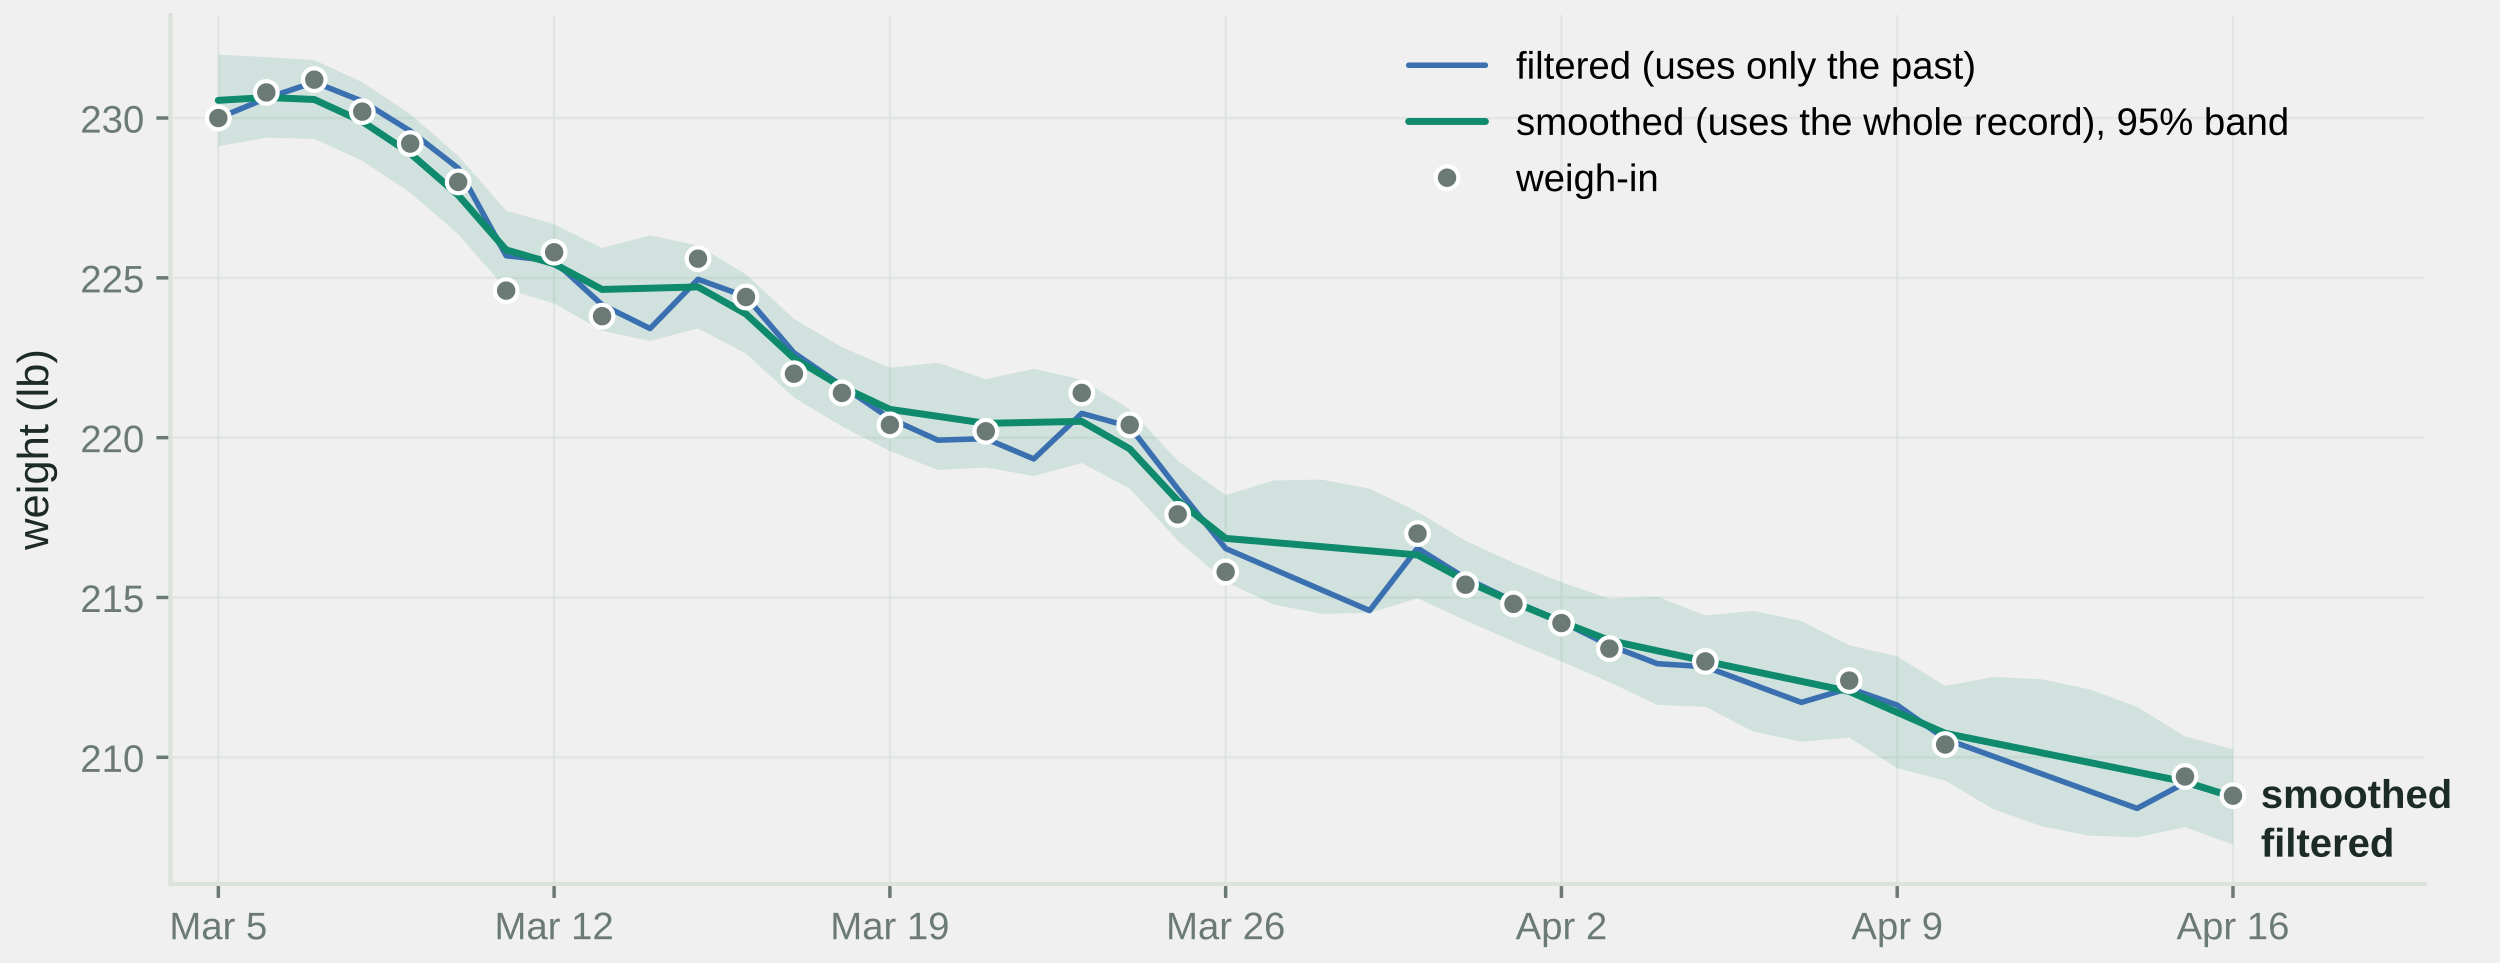
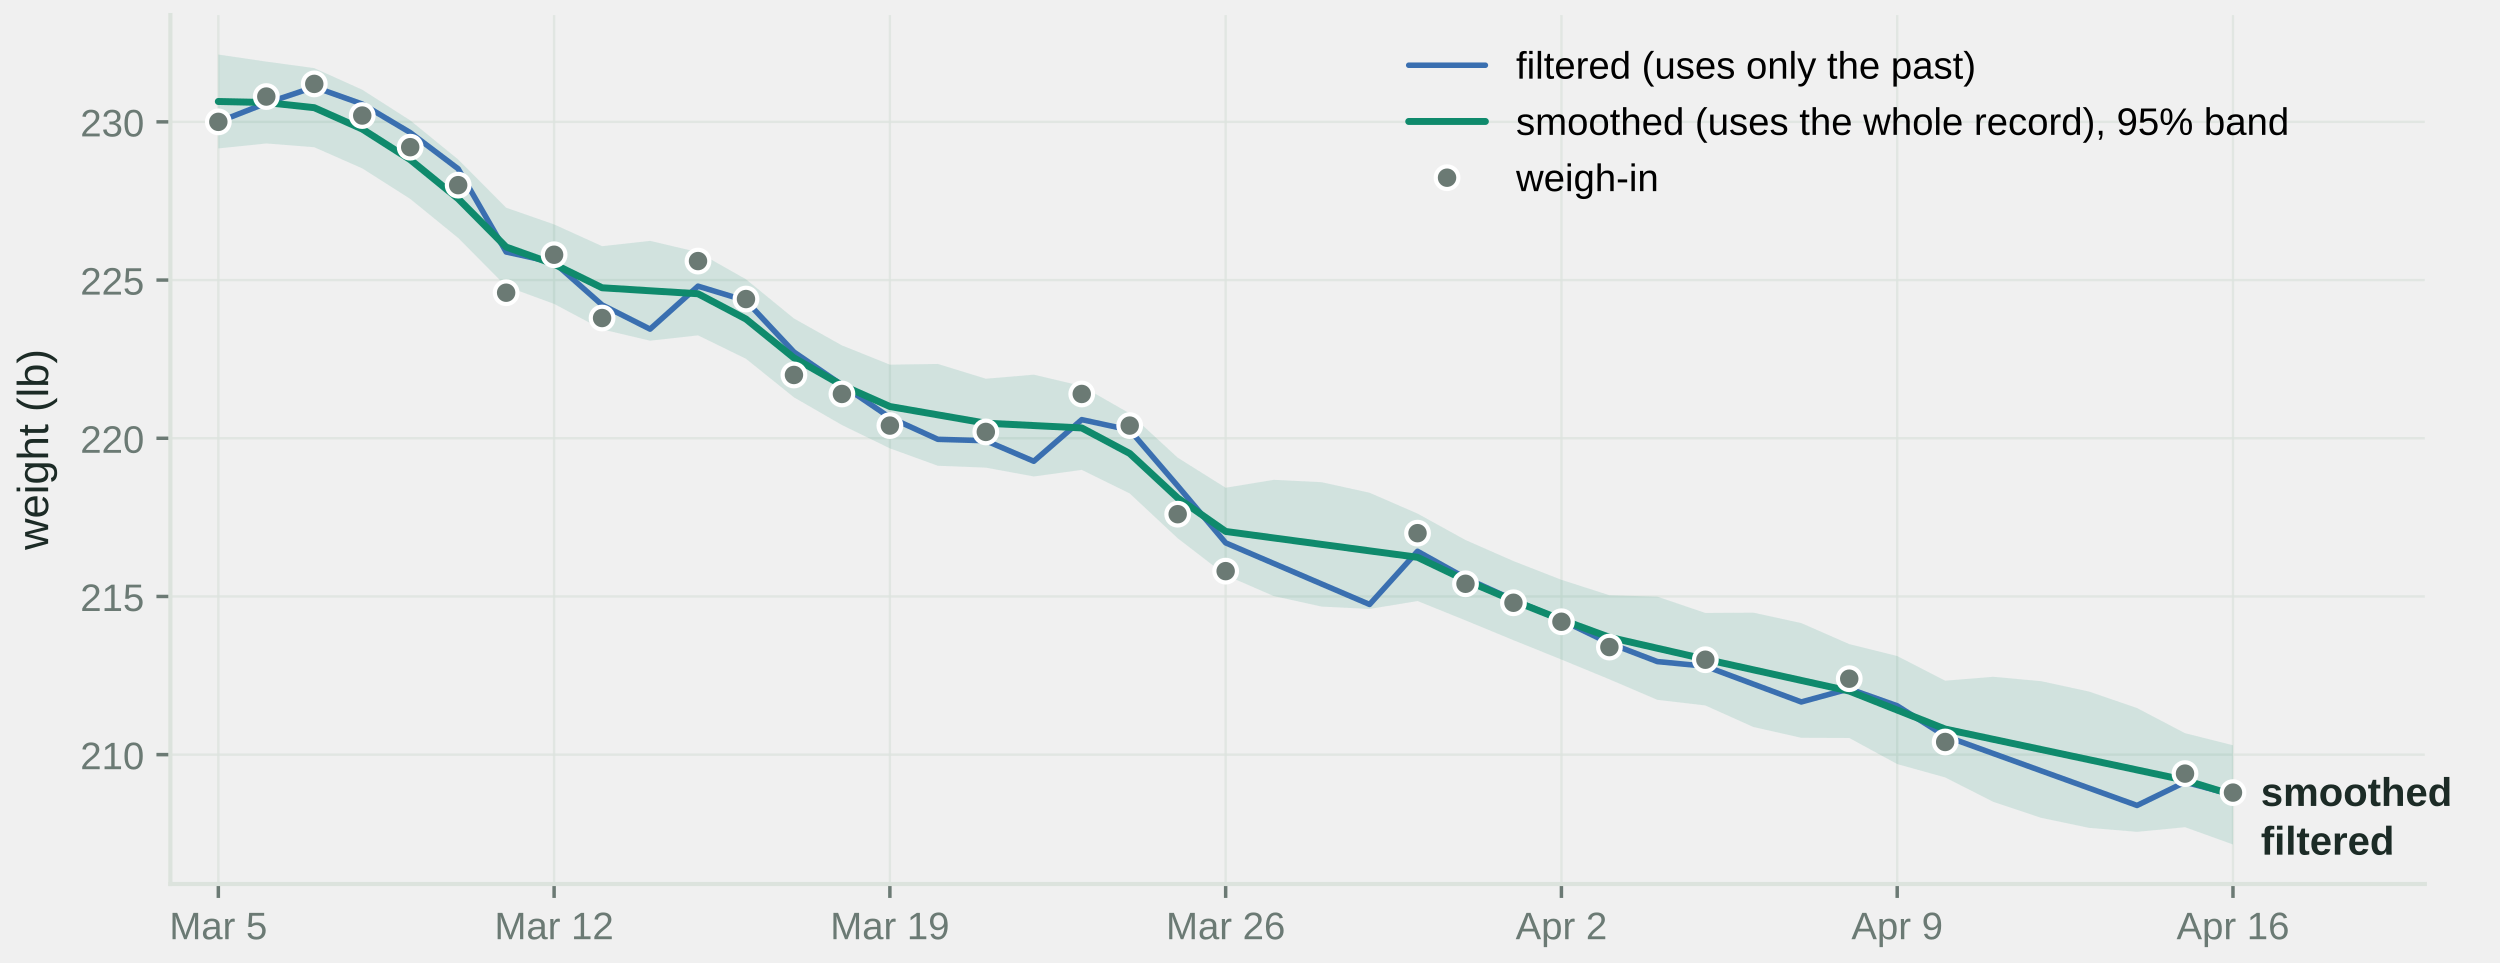
<svg xmlns="http://www.w3.org/2000/svg" xmlns:xlink="http://www.w3.org/1999/xlink" width="717.771pt" height="276.266pt" viewBox="0 0 717.771 276.266" version="1.1">
  <defs>
    <style type="text/css">*{stroke-linejoin: round; stroke-linecap: butt}</style>
  </defs>
  <g id="figure_1">
    <g id="patch_1">
      <path d="M 0 276.266  L 717.771 276.266  L 717.771 0  L 0 0  L 0 276.266  z " style="fill: none" />
    </g>
    <g id="axes_1">
      <g id="patch_2">
        <path d="M 48.914 253.8  L 696.194 253.8  L 696.194 4.32  L 48.914 4.32  L 48.914 253.8  z " style="fill: none" />
      </g>
      <g id="matplotlib.axis_1">
        <g id="xtick_1">
          <g id="line2d_1">
-             <path d="M 62.686 253.8  L 62.686 4.32  " clip-path="url(#pcabc08ba5e)" style="fill: none; stroke: #dce3dd; stroke-opacity: 0.75; stroke-width: 0.7; stroke-linecap: round" />
+             <path d="M 62.686 253.8  L 62.686 4.32  " clip-path="url(#p9143833b2d)" style="fill: none; stroke: #dce3dd; stroke-opacity: 0.75; stroke-width: 0.7; stroke-linecap: round" />
          </g>
          <g id="line2d_2">
            <defs>
-               <path id="m4fa3546e5b" d="M 0 0  L 0 4  " style="stroke: #6b7a74" />
+               <path id="md424fdc2ee" d="M 0 0  L 0 4  " style="stroke: #6b7a74" />
            </defs>
            <g>
-               <use xlink:href="#m4fa3546e5b" x="62.686" y="253.8" style="fill: #6b7a74; stroke: #6b7a74" />
+               <use xlink:href="#md424fdc2ee" x="62.686" y="253.8" style="fill: #6b7a74; stroke: #6b7a74" />
            </g>
          </g>
          <g id="text_1">
            <text style="font-size: 11px; font-family: 'Source Sans Pro', 'Source Sans 3', 'Helvetica Neue', 'Arial', 'DejaVu Sans', sans-serif; text-anchor: middle; fill: #6b7a74" x="62.686" y="269.658" transform="rotate(-0 62.68582 269.6583)">Mar 5</text>
          </g>
        </g>
        <g id="xtick_2">
          <g id="line2d_3">
-             <path d="M 159.089 253.8  L 159.089 4.32  " clip-path="url(#pcabc08ba5e)" style="fill: none; stroke: #dce3dd; stroke-opacity: 0.75; stroke-width: 0.7; stroke-linecap: round" />
+             <path d="M 159.089 253.8  L 159.089 4.32  " clip-path="url(#p9143833b2d)" style="fill: none; stroke: #dce3dd; stroke-opacity: 0.75; stroke-width: 0.7; stroke-linecap: round" />
          </g>
          <g id="line2d_4">
            <g>
-               <use xlink:href="#m4fa3546e5b" x="159.089" y="253.8" style="fill: #6b7a74; stroke: #6b7a74" />
+               <use xlink:href="#md424fdc2ee" x="159.089" y="253.8" style="fill: #6b7a74; stroke: #6b7a74" />
            </g>
          </g>
          <g id="text_2">
            <text style="font-size: 11px; font-family: 'Source Sans Pro', 'Source Sans 3', 'Helvetica Neue', 'Arial', 'DejaVu Sans', sans-serif; text-anchor: middle; fill: #6b7a74" x="159.089" y="269.658" transform="rotate(-0 159.0892 269.6583)">Mar 12</text>
          </g>
        </g>
        <g id="xtick_3">
          <g id="line2d_5">
-             <path d="M 255.493 253.8  L 255.493 4.32  " clip-path="url(#pcabc08ba5e)" style="fill: none; stroke: #dce3dd; stroke-opacity: 0.75; stroke-width: 0.7; stroke-linecap: round" />
+             <path d="M 255.493 253.8  L 255.493 4.32  " clip-path="url(#p9143833b2d)" style="fill: none; stroke: #dce3dd; stroke-opacity: 0.75; stroke-width: 0.7; stroke-linecap: round" />
          </g>
          <g id="line2d_6">
            <g>
-               <use xlink:href="#m4fa3546e5b" x="255.493" y="253.8" style="fill: #6b7a74; stroke: #6b7a74" />
+               <use xlink:href="#md424fdc2ee" x="255.493" y="253.8" style="fill: #6b7a74; stroke: #6b7a74" />
            </g>
          </g>
          <g id="text_3">
            <text style="font-size: 11px; font-family: 'Source Sans Pro', 'Source Sans 3', 'Helvetica Neue', 'Arial', 'DejaVu Sans', sans-serif; text-anchor: middle; fill: #6b7a74" x="255.493" y="269.658" transform="rotate(-0 255.4926 269.6583)">Mar 19</text>
          </g>
        </g>
        <g id="xtick_4">
          <g id="line2d_7">
-             <path d="M 351.896 253.8  L 351.896 4.32  " clip-path="url(#pcabc08ba5e)" style="fill: none; stroke: #dce3dd; stroke-opacity: 0.75; stroke-width: 0.7; stroke-linecap: round" />
+             <path d="M 351.896 253.8  L 351.896 4.32  " clip-path="url(#p9143833b2d)" style="fill: none; stroke: #dce3dd; stroke-opacity: 0.75; stroke-width: 0.7; stroke-linecap: round" />
          </g>
          <g id="line2d_8">
            <g>
-               <use xlink:href="#m4fa3546e5b" x="351.896" y="253.8" style="fill: #6b7a74; stroke: #6b7a74" />
+               <use xlink:href="#md424fdc2ee" x="351.896" y="253.8" style="fill: #6b7a74; stroke: #6b7a74" />
            </g>
          </g>
          <g id="text_4">
            <text style="font-size: 11px; font-family: 'Source Sans Pro', 'Source Sans 3', 'Helvetica Neue', 'Arial', 'DejaVu Sans', sans-serif; text-anchor: middle; fill: #6b7a74" x="351.896" y="269.658" transform="rotate(-0 351.896 269.6583)">Mar 26</text>
          </g>
        </g>
        <g id="xtick_5">
          <g id="line2d_9">
-             <path d="M 448.299 253.8  L 448.299 4.32  " clip-path="url(#pcabc08ba5e)" style="fill: none; stroke: #dce3dd; stroke-opacity: 0.75; stroke-width: 0.7; stroke-linecap: round" />
+             <path d="M 448.299 253.8  L 448.299 4.32  " clip-path="url(#p9143833b2d)" style="fill: none; stroke: #dce3dd; stroke-opacity: 0.75; stroke-width: 0.7; stroke-linecap: round" />
          </g>
          <g id="line2d_10">
            <g>
-               <use xlink:href="#m4fa3546e5b" x="448.299" y="253.8" style="fill: #6b7a74; stroke: #6b7a74" />
+               <use xlink:href="#md424fdc2ee" x="448.299" y="253.8" style="fill: #6b7a74; stroke: #6b7a74" />
            </g>
          </g>
          <g id="text_5">
            <text style="font-size: 11px; font-family: 'Source Sans Pro', 'Source Sans 3', 'Helvetica Neue', 'Arial', 'DejaVu Sans', sans-serif; text-anchor: middle; fill: #6b7a74" x="448.299" y="269.658" transform="rotate(-0 448.2994 269.6583)">Apr 2</text>
          </g>
        </g>
        <g id="xtick_6">
          <g id="line2d_11">
-             <path d="M 544.703 253.8  L 544.703 4.32  " clip-path="url(#pcabc08ba5e)" style="fill: none; stroke: #dce3dd; stroke-opacity: 0.75; stroke-width: 0.7; stroke-linecap: round" />
+             <path d="M 544.703 253.8  L 544.703 4.32  " clip-path="url(#p9143833b2d)" style="fill: none; stroke: #dce3dd; stroke-opacity: 0.75; stroke-width: 0.7; stroke-linecap: round" />
          </g>
          <g id="line2d_12">
            <g>
-               <use xlink:href="#m4fa3546e5b" x="544.703" y="253.8" style="fill: #6b7a74; stroke: #6b7a74" />
+               <use xlink:href="#md424fdc2ee" x="544.703" y="253.8" style="fill: #6b7a74; stroke: #6b7a74" />
            </g>
          </g>
          <g id="text_6">
            <text style="font-size: 11px; font-family: 'Source Sans Pro', 'Source Sans 3', 'Helvetica Neue', 'Arial', 'DejaVu Sans', sans-serif; text-anchor: middle; fill: #6b7a74" x="544.703" y="269.658" transform="rotate(-0 544.7028 269.6583)">Apr 9</text>
          </g>
        </g>
        <g id="xtick_7">
          <g id="line2d_13">
-             <path d="M 641.106 253.8  L 641.106 4.32  " clip-path="url(#pcabc08ba5e)" style="fill: none; stroke: #dce3dd; stroke-opacity: 0.75; stroke-width: 0.7; stroke-linecap: round" />
+             <path d="M 641.106 253.8  L 641.106 4.32  " clip-path="url(#p9143833b2d)" style="fill: none; stroke: #dce3dd; stroke-opacity: 0.75; stroke-width: 0.7; stroke-linecap: round" />
          </g>
          <g id="line2d_14">
            <g>
-               <use xlink:href="#m4fa3546e5b" x="641.106" y="253.8" style="fill: #6b7a74; stroke: #6b7a74" />
+               <use xlink:href="#md424fdc2ee" x="641.106" y="253.8" style="fill: #6b7a74; stroke: #6b7a74" />
            </g>
          </g>
          <g id="text_7">
            <text style="font-size: 11px; font-family: 'Source Sans Pro', 'Source Sans 3', 'Helvetica Neue', 'Arial', 'DejaVu Sans', sans-serif; text-anchor: middle; fill: #6b7a74" x="641.106" y="269.658" transform="rotate(-0 641.1062 269.6583)">Apr 16</text>
          </g>
        </g>
      </g>
      <g id="matplotlib.axis_2">
        <g id="ytick_1">
          <g id="line2d_15">
-             <path d="M 48.914 217.428  L 696.194 217.428  " clip-path="url(#pcabc08ba5e)" style="fill: none; stroke: #dce3dd; stroke-opacity: 0.75; stroke-width: 0.7; stroke-linecap: round" />
+             <path d="M 48.914 216.662  L 696.194 216.662  " clip-path="url(#p9143833b2d)" style="fill: none; stroke: #dce3dd; stroke-opacity: 0.75; stroke-width: 0.7; stroke-linecap: round" />
          </g>
          <g id="line2d_16">
            <defs>
-               <path id="ma4ef53ad80" d="M 0 0  L -4 0  " style="stroke: #6b7a74" />
+               <path id="m24bad611d4" d="M 0 0  L -4 0  " style="stroke: #6b7a74" />
            </defs>
            <g>
-               <use xlink:href="#ma4ef53ad80" x="48.914" y="217.428" style="fill: #6b7a74; stroke: #6b7a74" />
+               <use xlink:href="#m24bad611d4" x="48.914" y="216.662" style="fill: #6b7a74; stroke: #6b7a74" />
            </g>
          </g>
          <g id="text_8">
-             <text style="font-size: 11px; font-family: 'Source Sans Pro', 'Source Sans 3', 'Helvetica Neue', 'Arial', 'DejaVu Sans', sans-serif; text-anchor: end; fill: #6b7a74" x="41.414" y="221.607" transform="rotate(-0 41.41391 221.6073)">210</text>
+             <text style="font-size: 11px; font-family: 'Source Sans Pro', 'Source Sans 3', 'Helvetica Neue', 'Arial', 'DejaVu Sans', sans-serif; text-anchor: end; fill: #6b7a74" x="41.414" y="220.841" transform="rotate(-0 41.41391 220.8414)">210</text>
          </g>
        </g>
        <g id="ytick_2">
          <g id="line2d_17">
-             <path d="M 48.914 171.542  L 696.194 171.542  " clip-path="url(#pcabc08ba5e)" style="fill: none; stroke: #dce3dd; stroke-opacity: 0.75; stroke-width: 0.7; stroke-linecap: round" />
+             <path d="M 48.914 171.244  L 696.194 171.244  " clip-path="url(#p9143833b2d)" style="fill: none; stroke: #dce3dd; stroke-opacity: 0.75; stroke-width: 0.7; stroke-linecap: round" />
          </g>
          <g id="line2d_18">
            <g>
-               <use xlink:href="#ma4ef53ad80" x="48.914" y="171.542" style="fill: #6b7a74; stroke: #6b7a74" />
+               <use xlink:href="#m24bad611d4" x="48.914" y="171.244" style="fill: #6b7a74; stroke: #6b7a74" />
            </g>
          </g>
          <g id="text_9">
-             <text style="font-size: 11px; font-family: 'Source Sans Pro', 'Source Sans 3', 'Helvetica Neue', 'Arial', 'DejaVu Sans', sans-serif; text-anchor: end; fill: #6b7a74" x="41.414" y="175.721" transform="rotate(-0 41.41391 175.7212)">215</text>
+             <text style="font-size: 11px; font-family: 'Source Sans Pro', 'Source Sans 3', 'Helvetica Neue', 'Arial', 'DejaVu Sans', sans-serif; text-anchor: end; fill: #6b7a74" x="41.414" y="175.423" transform="rotate(-0 41.41391 175.4227)">215</text>
          </g>
        </g>
        <g id="ytick_3">
          <g id="line2d_19">
-             <path d="M 48.914 125.656  L 696.194 125.656  " clip-path="url(#pcabc08ba5e)" style="fill: none; stroke: #dce3dd; stroke-opacity: 0.75; stroke-width: 0.7; stroke-linecap: round" />
+             <path d="M 48.914 125.825  L 696.194 125.825  " clip-path="url(#p9143833b2d)" style="fill: none; stroke: #dce3dd; stroke-opacity: 0.75; stroke-width: 0.7; stroke-linecap: round" />
          </g>
          <g id="line2d_20">
            <g>
-               <use xlink:href="#ma4ef53ad80" x="48.914" y="125.656" style="fill: #6b7a74; stroke: #6b7a74" />
+               <use xlink:href="#m24bad611d4" x="48.914" y="125.825" style="fill: #6b7a74; stroke: #6b7a74" />
            </g>
          </g>
          <g id="text_10">
-             <text style="font-size: 11px; font-family: 'Source Sans Pro', 'Source Sans 3', 'Helvetica Neue', 'Arial', 'DejaVu Sans', sans-serif; text-anchor: end; fill: #6b7a74" x="41.414" y="129.835" transform="rotate(-0 41.41391 129.8351)">220</text>
+             <text style="font-size: 11px; font-family: 'Source Sans Pro', 'Source Sans 3', 'Helvetica Neue', 'Arial', 'DejaVu Sans', sans-serif; text-anchor: end; fill: #6b7a74" x="41.414" y="130.004" transform="rotate(-0 41.41391 130.0041)">220</text>
          </g>
        </g>
        <g id="ytick_4">
          <g id="line2d_21">
-             <path d="M 48.914 79.77  L 696.194 79.77  " clip-path="url(#pcabc08ba5e)" style="fill: none; stroke: #dce3dd; stroke-opacity: 0.75; stroke-width: 0.7; stroke-linecap: round" />
+             <path d="M 48.914 80.406  L 696.194 80.406  " clip-path="url(#p9143833b2d)" style="fill: none; stroke: #dce3dd; stroke-opacity: 0.75; stroke-width: 0.7; stroke-linecap: round" />
          </g>
          <g id="line2d_22">
            <g>
-               <use xlink:href="#ma4ef53ad80" x="48.914" y="79.77" style="fill: #6b7a74; stroke: #6b7a74" />
+               <use xlink:href="#m24bad611d4" x="48.914" y="80.406" style="fill: #6b7a74; stroke: #6b7a74" />
            </g>
          </g>
          <g id="text_11">
-             <text style="font-size: 11px; font-family: 'Source Sans Pro', 'Source Sans 3', 'Helvetica Neue', 'Arial', 'DejaVu Sans', sans-serif; text-anchor: end; fill: #6b7a74" x="41.414" y="83.949" transform="rotate(-0 41.41391 83.94901)">225</text>
+             <text style="font-size: 11px; font-family: 'Source Sans Pro', 'Source Sans 3', 'Helvetica Neue', 'Arial', 'DejaVu Sans', sans-serif; text-anchor: end; fill: #6b7a74" x="41.414" y="84.585" transform="rotate(-0 41.41391 84.58542)">225</text>
          </g>
        </g>
        <g id="ytick_5">
          <g id="line2d_23">
-             <path d="M 48.914 33.884  L 696.194 33.884  " clip-path="url(#pcabc08ba5e)" style="fill: none; stroke: #dce3dd; stroke-opacity: 0.75; stroke-width: 0.7; stroke-linecap: round" />
+             <path d="M 48.914 34.988  L 696.194 34.988  " clip-path="url(#p9143833b2d)" style="fill: none; stroke: #dce3dd; stroke-opacity: 0.75; stroke-width: 0.7; stroke-linecap: round" />
          </g>
          <g id="line2d_24">
            <g>
-               <use xlink:href="#ma4ef53ad80" x="48.914" y="33.884" style="fill: #6b7a74; stroke: #6b7a74" />
+               <use xlink:href="#m24bad611d4" x="48.914" y="34.988" style="fill: #6b7a74; stroke: #6b7a74" />
            </g>
          </g>
          <g id="text_12">
-             <text style="font-size: 11px; font-family: 'Source Sans Pro', 'Source Sans 3', 'Helvetica Neue', 'Arial', 'DejaVu Sans', sans-serif; text-anchor: end; fill: #6b7a74" x="41.414" y="38.063" transform="rotate(-0 41.41391 38.0629)">230</text>
+             <text style="font-size: 11px; font-family: 'Source Sans Pro', 'Source Sans 3', 'Helvetica Neue', 'Arial', 'DejaVu Sans', sans-serif; text-anchor: end; fill: #6b7a74" x="41.414" y="39.167" transform="rotate(-0 41.41391 39.16677)">230</text>
          </g>
        </g>
        <g id="text_13">
          <text style="font-size: 12.5px; font-family: 'Source Sans Pro', 'Source Sans 3', 'Helvetica Neue', 'Arial', 'DejaVu Sans', sans-serif; text-anchor: middle; fill: #1c2b26" x="13.818" y="129.06" transform="rotate(-90 13.81805 129.06)">weight (lb)</text>
        </g>
      </g>
      <g id="FillBetweenPolyCollection_1">
        <defs>
-           <path id="mb287a0709a" d="M 62.686 -260.606  L 62.686 -234.308  L 76.458 -236.726  L 90.23 -236.382  L 104.002 -230.113  L 117.773 -220.972  L 131.545 -209.005  L 145.317 -193.239  L 159.089 -189.148  L 172.861 -181.257  L 186.633 -178.359  L 200.405 -181.982  L 214.177 -174.739  L 227.949 -162.119  L 241.721 -153.834  L 255.493 -146.77  L 269.265 -141.334  L 283.036 -142.04  L 296.808 -139.609  L 310.58 -143.329  L 324.352 -135.994  L 338.124 -121.091  L 351.896 -109.263  L 365.668 -102.683  L 379.44 -100.033  L 393.212 -100.297  L 406.984 -104.5  L 420.756 -98.129  L 434.528 -92.079  L 448.299 -86.354  L 462.071 -80.41  L 475.843 -73.875  L 489.615 -73.33  L 503.387 -66.212  L 517.159 -63.294  L 530.931 -64.513  L 544.703 -55.678  L 558.475 -52.131  L 572.247 -43.981  L 586.019 -39.06  L 599.791 -36.342  L 613.562 -35.864  L 627.334 -38.758  L 641.106 -33.806  L 641.106 -61.147  L 641.106 -61.147  L 627.334 -64.84  L 613.562 -73.314  L 599.791 -78.397  L 586.019 -81.258  L 572.247 -81.899  L 558.475 -79.328  L 544.703 -87.804  L 530.931 -90.991  L 517.159 -98.01  L 503.387 -100.892  L 489.615 -99.556  L 475.843 -104.957  L 462.071 -104.369  L 448.299 -109.09  L 434.528 -114.707  L 420.756 -121.009  L 406.984 -129.359  L 393.212 -135.948  L 379.44 -138.598  L 365.668 -138.334  L 351.896 -134.122  L 338.124 -144.007  L 324.352 -158.766  L 310.58 -167.252  L 296.808 -170.403  L 283.036 -167.402  L 269.265 -172.128  L 255.493 -170.693  L 241.721 -176.57  L 227.949 -184.711  L 214.177 -197.475  L 200.405 -205.797  L 186.633 -208.686  L 172.861 -205.072  L 159.089 -211.884  L 145.317 -215.795  L 131.545 -231.525  L 117.773 -243.492  L 104.002 -252.669  L 90.23 -259.01  L 76.458 -259.858  L 62.686 -260.606  z " />
+           <path id="m570264b975" d="M 62.686 -260.606  L 62.686 -233.651  L 76.458 -235.078  L 90.23 -233.989  L 104.002 -227.928  L 117.773 -219.162  L 131.545 -207.944  L 145.317 -194.055  L 159.089 -189.007  L 172.861 -181.697  L 186.633 -178.448  L 200.405 -179.98  L 214.177 -173.256  L 227.949 -162.181  L 241.721 -154.235  L 255.493 -147.534  L 269.265 -142.537  L 283.036 -141.999  L 296.808 -139.466  L 310.58 -141.367  L 324.352 -134.588  L 338.124 -121.718  L 351.896 -111.128  L 365.668 -105.136  L 379.44 -102.108  L 393.212 -101.43  L 406.984 -103.707  L 420.756 -98.145  L 434.528 -92.455  L 448.299 -86.898  L 462.071 -81.224  L 475.843 -75.33  L 489.615 -73.718  L 503.387 -67.542  L 517.159 -64.436  L 530.931 -64.384  L 544.703 -56.895  L 558.475 -53.056  L 572.247 -46.063  L 586.019 -41.455  L 599.791 -38.575  L 613.562 -37.439  L 627.334 -38.769  L 641.106 -33.806  L 641.106 -62.293  L 641.106 -62.293  L 627.334 -65.76  L 613.562 -72.976  L 599.791 -77.708  L 586.019 -80.695  L 572.247 -81.956  L 558.475 -80.831  L 544.703 -87.91  L 530.931 -91.34  L 517.159 -97.374  L 503.387 -100.373  L 489.615 -100.282  L 475.843 -104.956  L 462.071 -105.366  L 448.299 -109.794  L 434.528 -115.173  L 420.756 -121.219  L 406.984 -128.811  L 393.212 -134.794  L 379.44 -137.823  L 365.668 -138.501  L 351.896 -136.232  L 338.124 -144.864  L 324.352 -157.555  L 310.58 -165.438  L 296.808 -168.701  L 283.036 -167.53  L 269.265 -171.771  L 255.493 -171.57  L 241.721 -177.096  L 227.949 -184.828  L 214.177 -196.081  L 200.405 -203.873  L 186.633 -207.113  L 172.861 -205.59  L 159.089 -211.832  L 145.317 -216.631  L 131.545 -230.484  L 117.773 -241.702  L 104.002 -250.504  L 90.23 -256.707  L 76.458 -258.579  L 62.686 -260.606  z " />
        </defs>
-         <g clip-path="url(#pcabc08ba5e)">
-           <use xlink:href="#mb287a0709a" x="0" y="276.266" style="fill: #0f8a6c; fill-opacity: 0.14" />
+         <g clip-path="url(#p9143833b2d)">
+           <use xlink:href="#m570264b975" x="0" y="276.266" style="fill: #0f8a6c; fill-opacity: 0.14" />
        </g>
      </g>
      <g id="patch_3">
        <path d="M 48.914 253.8  L 48.914 4.32  " style="fill: none; stroke: #dce3dd; stroke-width: 1.2; stroke-linejoin: miter; stroke-linecap: square" />
      </g>
      <g id="patch_4">
        <path d="M 48.914 253.8  L 696.194 253.8  " style="fill: none; stroke: #dce3dd; stroke-width: 1.2; stroke-linejoin: miter; stroke-linecap: square" />
      </g>
      <g id="line2d_25">
-         <path d="M 62.686 33.884  L 76.458 28.212  L 90.23 23.587  L 104.002 29.057  L 117.773 37.61  L 131.545 48.283  L 145.317 73.419  L 159.089 74.924  L 172.861 87.515  L 186.633 94.325  L 200.405 80.192  L 214.177 85.166  L 227.949 101.29  L 241.721 110.771  L 255.493 120.14  L 269.265 126.372  L 283.036 125.94  L 296.808 131.759  L 310.58 118.69  L 324.352 122.499  L 338.124 140.33  L 351.896 157.492  L 365.668 163.429  L 379.44 169.367  L 393.212 175.296  L 406.984 157.391  L 420.756 166.017  L 434.528 172.57  L 448.299 178.471  L 462.071 185.29  L 475.843 190.548  L 489.615 191.429  L 503.387 196.541  L 517.159 201.662  L 530.931 197.596  L 544.703 202.451  L 558.475 212.151  L 572.247 217.144  L 586.019 222.127  L 599.791 227.11  L 613.562 232.093  L 627.334 224.779  L 641.106 228.79  " clip-path="url(#pcabc08ba5e)" style="fill: none; stroke: #3a6fb0; stroke-width: 1.6; stroke-linecap: round" />
+         <path d="M 62.686 34.988  L 76.458 29.61  L 90.23 24.977  L 104.002 29.873  L 117.773 38.067  L 131.545 48.468  L 145.317 72.349  L 159.089 75.365  L 172.861 87.546  L 186.633 94.495  L 200.405 82.159  L 214.177 86.347  L 227.949 101.063  L 241.721 110.528  L 255.493 119.866  L 269.265 126.134  L 283.036 126.533  L 296.808 132.429  L 310.58 120.484  L 324.352 123.463  L 338.124 139.505  L 351.896 155.865  L 365.668 161.76  L 379.44 167.655  L 393.212 173.542  L 406.984 158.281  L 420.756 165.948  L 434.528 172.225  L 448.299 178.038  L 462.071 184.687  L 475.843 189.947  L 489.615 191.273  L 503.387 196.405  L 517.159 201.538  L 530.931 197.768  L 544.703 202.637  L 558.475 211.348  L 572.247 216.326  L 586.019 221.304  L 599.791 226.273  L 613.562 231.251  L 627.334 224.556  L 641.106 228.217  " clip-path="url(#p9143833b2d)" style="fill: none; stroke: #3a6fb0; stroke-width: 1.6; stroke-linecap: round" />
      </g>
      <g id="line2d_26">
-         <path d="M 62.686 28.809  L 76.458 27.974  L 90.23 28.57  L 104.002 34.875  L 117.773 44.034  L 131.545 56.001  L 145.317 71.749  L 159.089 75.75  L 172.861 83.101  L 186.633 82.743  L 200.405 82.376  L 214.177 90.158  L 227.949 102.851  L 241.721 111.064  L 255.493 117.534  L 269.265 119.535  L 283.036 121.545  L 296.808 121.26  L 310.58 120.976  L 324.352 128.886  L 338.124 143.717  L 351.896 154.573  L 365.668 155.757  L 379.44 156.95  L 393.212 158.143  L 406.984 159.336  L 420.756 166.697  L 434.528 172.873  L 448.299 178.544  L 462.071 183.876  L 475.843 186.85  L 489.615 189.823  L 503.387 192.714  L 517.159 195.614  L 530.931 198.514  L 544.703 204.525  L 558.475 210.536  L 572.247 213.326  L 586.019 216.107  L 599.791 218.897  L 613.562 221.677  L 627.334 224.467  L 641.106 228.79  " clip-path="url(#pcabc08ba5e)" style="fill: none; stroke: #0f8a6c; stroke-width: 2; stroke-linecap: round" />
+         <path d="M 62.686 29.138  L 76.458 29.437  L 90.23 30.918  L 104.002 37.05  L 117.773 45.834  L 131.545 57.052  L 145.317 70.923  L 159.089 75.846  L 172.861 82.623  L 186.633 83.486  L 200.405 84.34  L 214.177 91.597  L 227.949 102.761  L 241.721 110.601  L 255.493 116.714  L 269.265 119.112  L 283.036 121.501  L 296.808 122.182  L 310.58 122.864  L 324.352 130.194  L 338.124 142.975  L 351.896 152.586  L 365.668 154.448  L 379.44 156.301  L 393.212 158.154  L 406.984 160.007  L 420.756 166.584  L 434.528 172.452  L 448.299 177.92  L 462.071 182.971  L 475.843 186.123  L 489.615 189.266  L 503.387 192.309  L 517.159 195.361  L 530.931 198.404  L 544.703 203.863  L 558.475 209.323  L 572.247 212.257  L 586.019 215.191  L 599.791 218.125  L 613.562 221.059  L 627.334 224.002  L 641.106 228.217  " clip-path="url(#p9143833b2d)" style="fill: none; stroke: #0f8a6c; stroke-width: 2; stroke-linecap: round" />
      </g>
      <g id="text_14">
-         <text style="font-weight: 700; font-size: 11.5px; font-family: 'Source Sans Pro', 'Source Sans 3', 'Helvetica Neue', 'Arial', 'DejaVu Sans', sans-serif; text-anchor: start; fill: #1c2b26" x="649.106" y="231.963" transform="rotate(-0 649.1062 231.9629)">smoothed</text>
+         <text style="font-weight: 700; font-size: 11.5px; font-family: 'Source Sans Pro', 'Source Sans 3', 'Helvetica Neue', 'Arial', 'DejaVu Sans', sans-serif; text-anchor: start; fill: #1c2b26" x="649.106" y="231.39" transform="rotate(-0 649.1062 231.39)">smoothed</text>
      </g>
      <g id="text_15">
-         <text style="font-weight: 700; font-size: 11.5px; font-family: 'Source Sans Pro', 'Source Sans 3', 'Helvetica Neue', 'Arial', 'DejaVu Sans', sans-serif; text-anchor: start; fill: #1c2b26" x="649.106" y="245.963" transform="rotate(-0 649.1062 245.9629)">filtered</text>
+         <text style="font-weight: 700; font-size: 11.5px; font-family: 'Source Sans Pro', 'Source Sans 3', 'Helvetica Neue', 'Arial', 'DejaVu Sans', sans-serif; text-anchor: start; fill: #1c2b26" x="649.106" y="245.39" transform="rotate(-0 649.1062 245.39)">filtered</text>
      </g>
      <g id="line2d_27">
        <defs>
-           <path id="md072a148bc" d="M 0 3.25  C 0.862 3.25 1.689 2.908 2.298 2.298  C 2.908 1.689 3.25 0.862 3.25 0  C 3.25 -0.862 2.908 -1.689 2.298 -2.298  C 1.689 -2.908 0.862 -3.25 0 -3.25  C -0.862 -3.25 -1.689 -2.908 -2.298 -2.298  C -2.908 -1.689 -3.25 -0.862 -3.25 0  C -3.25 0.862 -2.908 1.689 -2.298 2.298  C -1.689 2.908 -0.862 3.25 0 3.25  z " style="stroke: #ffffff; stroke-width: 1.2" />
+           <path id="m5a2a95d363" d="M 0 3.25  C 0.862 3.25 1.689 2.908 2.298 2.298  C 2.908 1.689 3.25 0.862 3.25 0  C 3.25 -0.862 2.908 -1.689 2.298 -2.298  C 1.689 -2.908 0.862 -3.25 0 -3.25  C -0.862 -3.25 -1.689 -2.908 -2.298 -2.298  C -2.908 -1.689 -3.25 -0.862 -3.25 0  C -3.25 0.862 -2.908 1.689 -2.298 2.298  C -1.689 2.908 -0.862 3.25 0 3.25  z " style="stroke: #ffffff; stroke-width: 1.2" />
        </defs>
-         <g clip-path="url(#pcabc08ba5e)">
-           <use xlink:href="#md072a148bc" x="62.686" y="33.884" style="fill: #6b7a74; stroke: #ffffff; stroke-width: 1.2" />
-           <use xlink:href="#md072a148bc" x="76.458" y="26.542" style="fill: #6b7a74; stroke: #ffffff; stroke-width: 1.2" />
-           <use xlink:href="#md072a148bc" x="90.23" y="22.871" style="fill: #6b7a74; stroke: #ffffff; stroke-width: 1.2" />
-           <use xlink:href="#md072a148bc" x="104.002" y="32.048" style="fill: #6b7a74; stroke: #ffffff; stroke-width: 1.2" />
-           <use xlink:href="#md072a148bc" x="117.773" y="41.226" style="fill: #6b7a74; stroke: #ffffff; stroke-width: 1.2" />
-           <use xlink:href="#md072a148bc" x="131.545" y="52.238" style="fill: #6b7a74; stroke: #ffffff; stroke-width: 1.2" />
-           <use xlink:href="#md072a148bc" x="145.317" y="83.441" style="fill: #6b7a74; stroke: #ffffff; stroke-width: 1.2" />
-           <use xlink:href="#md072a148bc" x="159.089" y="72.428" style="fill: #6b7a74; stroke: #ffffff; stroke-width: 1.2" />
-           <use xlink:href="#md072a148bc" x="172.861" y="90.783" style="fill: #6b7a74; stroke: #ffffff; stroke-width: 1.2" />
-           <use xlink:href="#md072a148bc" x="200.405" y="74.264" style="fill: #6b7a74; stroke: #ffffff; stroke-width: 1.2" />
-           <use xlink:href="#md072a148bc" x="214.177" y="85.276" style="fill: #6b7a74; stroke: #ffffff; stroke-width: 1.2" />
-           <use xlink:href="#md072a148bc" x="227.949" y="107.302" style="fill: #6b7a74; stroke: #ffffff; stroke-width: 1.2" />
-           <use xlink:href="#md072a148bc" x="241.721" y="112.808" style="fill: #6b7a74; stroke: #ffffff; stroke-width: 1.2" />
-           <use xlink:href="#md072a148bc" x="255.493" y="121.985" style="fill: #6b7a74; stroke: #ffffff; stroke-width: 1.2" />
-           <use xlink:href="#md072a148bc" x="283.036" y="123.821" style="fill: #6b7a74; stroke: #ffffff; stroke-width: 1.2" />
-           <use xlink:href="#md072a148bc" x="310.58" y="112.808" style="fill: #6b7a74; stroke: #ffffff; stroke-width: 1.2" />
-           <use xlink:href="#md072a148bc" x="324.352" y="121.985" style="fill: #6b7a74; stroke: #ffffff; stroke-width: 1.2" />
-           <use xlink:href="#md072a148bc" x="338.124" y="147.681" style="fill: #6b7a74; stroke: #ffffff; stroke-width: 1.2" />
-           <use xlink:href="#md072a148bc" x="351.896" y="164.2" style="fill: #6b7a74; stroke: #ffffff; stroke-width: 1.2" />
-           <use xlink:href="#md072a148bc" x="406.984" y="153.188" style="fill: #6b7a74; stroke: #ffffff; stroke-width: 1.2" />
-           <use xlink:href="#md072a148bc" x="420.756" y="167.871" style="fill: #6b7a74; stroke: #ffffff; stroke-width: 1.2" />
-           <use xlink:href="#md072a148bc" x="434.528" y="173.378" style="fill: #6b7a74; stroke: #ffffff; stroke-width: 1.2" />
-           <use xlink:href="#md072a148bc" x="448.299" y="178.884" style="fill: #6b7a74; stroke: #ffffff; stroke-width: 1.2" />
-           <use xlink:href="#md072a148bc" x="462.071" y="186.226" style="fill: #6b7a74; stroke: #ffffff; stroke-width: 1.2" />
-           <use xlink:href="#md072a148bc" x="489.615" y="189.897" style="fill: #6b7a74; stroke: #ffffff; stroke-width: 1.2" />
-           <use xlink:href="#md072a148bc" x="530.931" y="195.403" style="fill: #6b7a74; stroke: #ffffff; stroke-width: 1.2" />
-           <use xlink:href="#md072a148bc" x="558.475" y="213.757" style="fill: #6b7a74; stroke: #ffffff; stroke-width: 1.2" />
-           <use xlink:href="#md072a148bc" x="627.334" y="222.935" style="fill: #6b7a74; stroke: #ffffff; stroke-width: 1.2" />
-           <use xlink:href="#md072a148bc" x="641.106" y="228.441" style="fill: #6b7a74; stroke: #ffffff; stroke-width: 1.2" />
+         <g clip-path="url(#p9143833b2d)">
+           <use xlink:href="#m5a2a95d363" x="62.686" y="34.988" style="fill: #6b7a74; stroke: #ffffff; stroke-width: 1.2" />
+           <use xlink:href="#m5a2a95d363" x="76.458" y="27.721" style="fill: #6b7a74; stroke: #ffffff; stroke-width: 1.2" />
+           <use xlink:href="#m5a2a95d363" x="90.23" y="24.087" style="fill: #6b7a74; stroke: #ffffff; stroke-width: 1.2" />
+           <use xlink:href="#m5a2a95d363" x="104.002" y="33.171" style="fill: #6b7a74; stroke: #ffffff; stroke-width: 1.2" />
+           <use xlink:href="#m5a2a95d363" x="117.773" y="42.255" style="fill: #6b7a74; stroke: #ffffff; stroke-width: 1.2" />
+           <use xlink:href="#m5a2a95d363" x="131.545" y="53.155" style="fill: #6b7a74; stroke: #ffffff; stroke-width: 1.2" />
+           <use xlink:href="#m5a2a95d363" x="145.317" y="84.04" style="fill: #6b7a74; stroke: #ffffff; stroke-width: 1.2" />
+           <use xlink:href="#m5a2a95d363" x="159.089" y="73.139" style="fill: #6b7a74; stroke: #ffffff; stroke-width: 1.2" />
+           <use xlink:href="#m5a2a95d363" x="172.861" y="91.307" style="fill: #6b7a74; stroke: #ffffff; stroke-width: 1.2" />
+           <use xlink:href="#m5a2a95d363" x="200.405" y="74.956" style="fill: #6b7a74; stroke: #ffffff; stroke-width: 1.2" />
+           <use xlink:href="#m5a2a95d363" x="214.177" y="85.857" style="fill: #6b7a74; stroke: #ffffff; stroke-width: 1.2" />
+           <use xlink:href="#m5a2a95d363" x="227.949" y="107.657" style="fill: #6b7a74; stroke: #ffffff; stroke-width: 1.2" />
+           <use xlink:href="#m5a2a95d363" x="241.721" y="113.108" style="fill: #6b7a74; stroke: #ffffff; stroke-width: 1.2" />
+           <use xlink:href="#m5a2a95d363" x="255.493" y="122.191" style="fill: #6b7a74; stroke: #ffffff; stroke-width: 1.2" />
+           <use xlink:href="#m5a2a95d363" x="283.036" y="124.008" style="fill: #6b7a74; stroke: #ffffff; stroke-width: 1.2" />
+           <use xlink:href="#m5a2a95d363" x="310.58" y="113.108" style="fill: #6b7a74; stroke: #ffffff; stroke-width: 1.2" />
+           <use xlink:href="#m5a2a95d363" x="324.352" y="122.191" style="fill: #6b7a74; stroke: #ffffff; stroke-width: 1.2" />
+           <use xlink:href="#m5a2a95d363" x="338.124" y="147.626" style="fill: #6b7a74; stroke: #ffffff; stroke-width: 1.2" />
+           <use xlink:href="#m5a2a95d363" x="351.896" y="163.977" style="fill: #6b7a74; stroke: #ffffff; stroke-width: 1.2" />
+           <use xlink:href="#m5a2a95d363" x="406.984" y="153.076" style="fill: #6b7a74; stroke: #ffffff; stroke-width: 1.2" />
+           <use xlink:href="#m5a2a95d363" x="420.756" y="167.61" style="fill: #6b7a74; stroke: #ffffff; stroke-width: 1.2" />
+           <use xlink:href="#m5a2a95d363" x="434.528" y="173.06" style="fill: #6b7a74; stroke: #ffffff; stroke-width: 1.2" />
+           <use xlink:href="#m5a2a95d363" x="448.299" y="178.511" style="fill: #6b7a74; stroke: #ffffff; stroke-width: 1.2" />
+           <use xlink:href="#m5a2a95d363" x="462.071" y="185.778" style="fill: #6b7a74; stroke: #ffffff; stroke-width: 1.2" />
+           <use xlink:href="#m5a2a95d363" x="489.615" y="189.411" style="fill: #6b7a74; stroke: #ffffff; stroke-width: 1.2" />
+           <use xlink:href="#m5a2a95d363" x="530.931" y="194.861" style="fill: #6b7a74; stroke: #ffffff; stroke-width: 1.2" />
+           <use xlink:href="#m5a2a95d363" x="558.475" y="213.029" style="fill: #6b7a74; stroke: #ffffff; stroke-width: 1.2" />
+           <use xlink:href="#m5a2a95d363" x="627.334" y="222.112" style="fill: #6b7a74; stroke: #ffffff; stroke-width: 1.2" />
+           <use xlink:href="#m5a2a95d363" x="641.106" y="227.563" style="fill: #6b7a74; stroke: #ffffff; stroke-width: 1.2" />
        </g>
      </g>
      <g id="legend_1">
        <g id="line2d_28">
          <path d="M 404.46 18.728  L 415.46 18.728  L 426.46 18.728  " style="fill: none; stroke: #3a6fb0; stroke-width: 1.6; stroke-linecap: round" />
        </g>
        <g id="text_16">
          <text style="font-size: 11px; font-family: 'Source Sans Pro', 'Source Sans 3', 'Helvetica Neue', 'Arial', 'DejaVu Sans', sans-serif; text-anchor: start" x="435.26" y="22.578" transform="rotate(-0 435.2602 22.57828)">filtered (uses only the past)</text>
        </g>
        <g id="line2d_29">
          <path d="M 404.46 34.874  L 415.46 34.874  L 426.46 34.874  " style="fill: none; stroke: #0f8a6c; stroke-width: 2; stroke-linecap: round" />
        </g>
        <g id="text_17">
          <text style="font-size: 11px; font-family: 'Source Sans Pro', 'Source Sans 3', 'Helvetica Neue', 'Arial', 'DejaVu Sans', sans-serif; text-anchor: start" x="435.26" y="38.724" transform="rotate(-0 435.2602 38.72422)">smoothed (uses the whole record), 95% band</text>
        </g>
        <g id="line2d_30">
          <g>
-             <use xlink:href="#md072a148bc" x="415.46" y="51.02" style="fill: #6b7a74; stroke: #ffffff; stroke-width: 1.2" />
+             <use xlink:href="#m5a2a95d363" x="415.46" y="51.02" style="fill: #6b7a74; stroke: #ffffff; stroke-width: 1.2" />
          </g>
        </g>
        <g id="text_18">
          <text style="font-size: 11px; font-family: 'Source Sans Pro', 'Source Sans 3', 'Helvetica Neue', 'Arial', 'DejaVu Sans', sans-serif; text-anchor: start" x="435.26" y="54.87" transform="rotate(-0 435.2602 54.87016)">weigh-in</text>
        </g>
      </g>
    </g>
  </g>
  <defs>
-     <clipPath id="pcabc08ba5e">
+     <clipPath id="p9143833b2d">
      <rect x="48.914" y="4.32" width="647.28" height="249.48" />
    </clipPath>
  </defs>
</svg>
